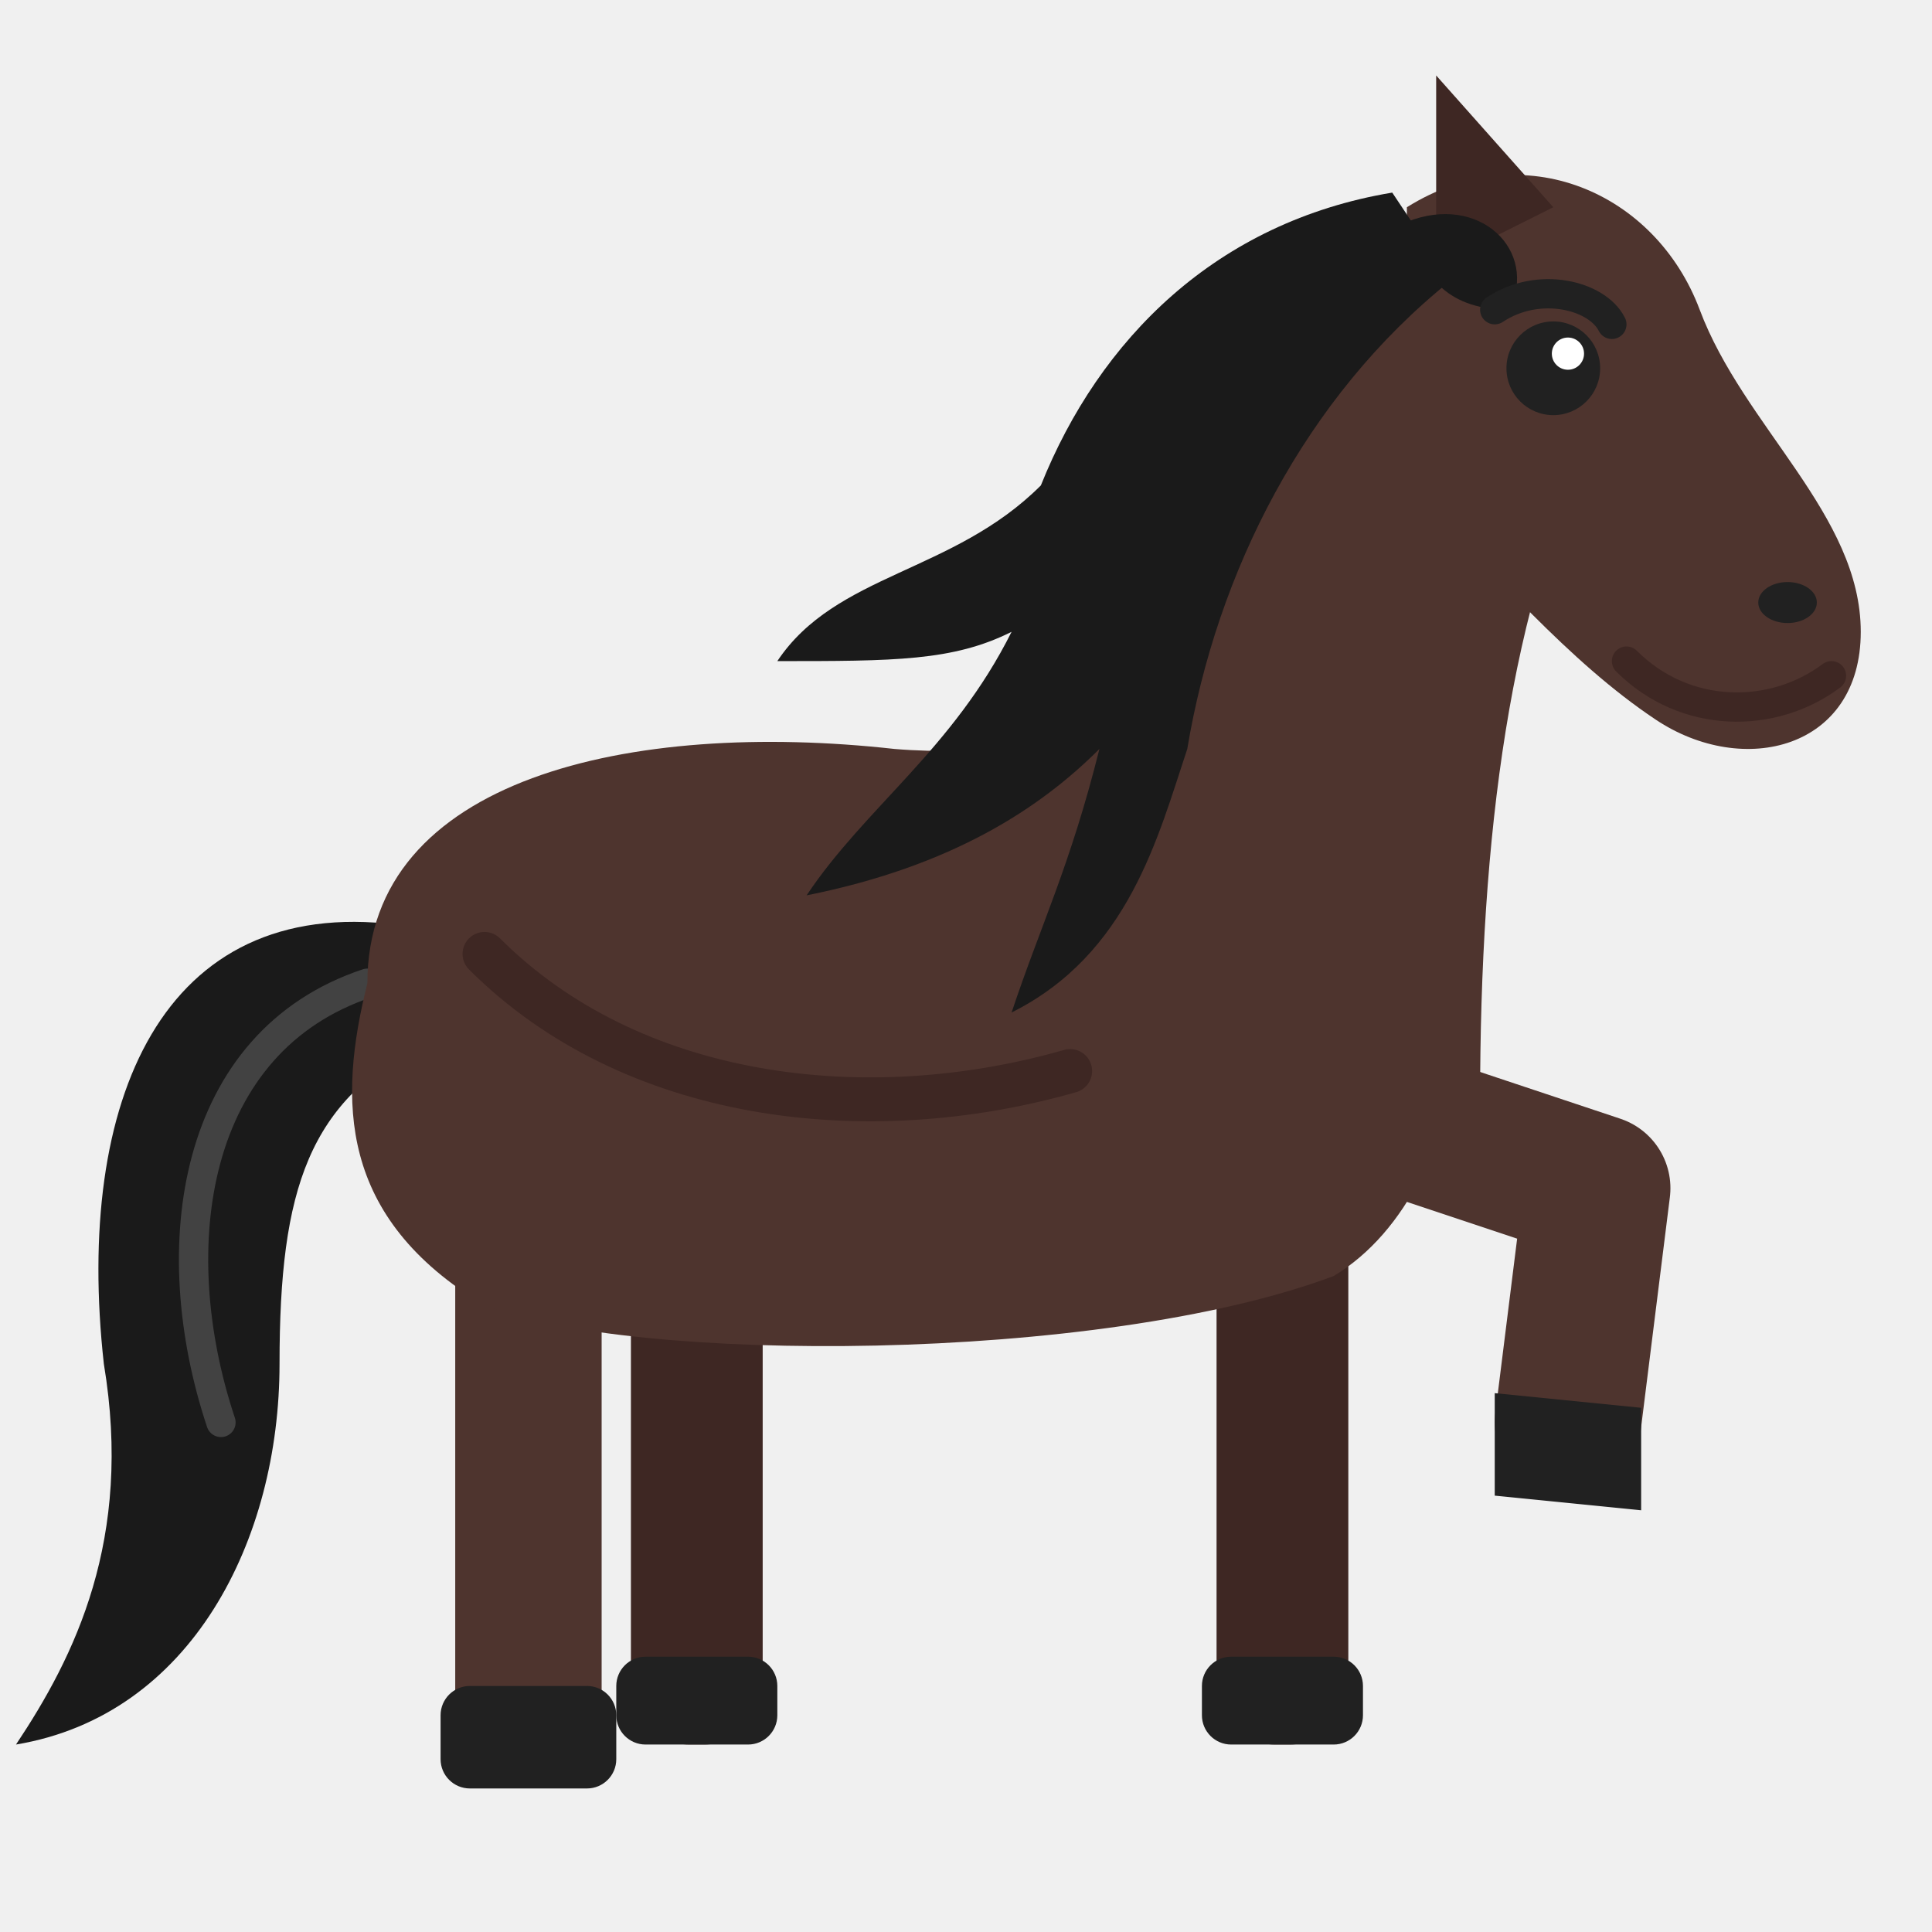
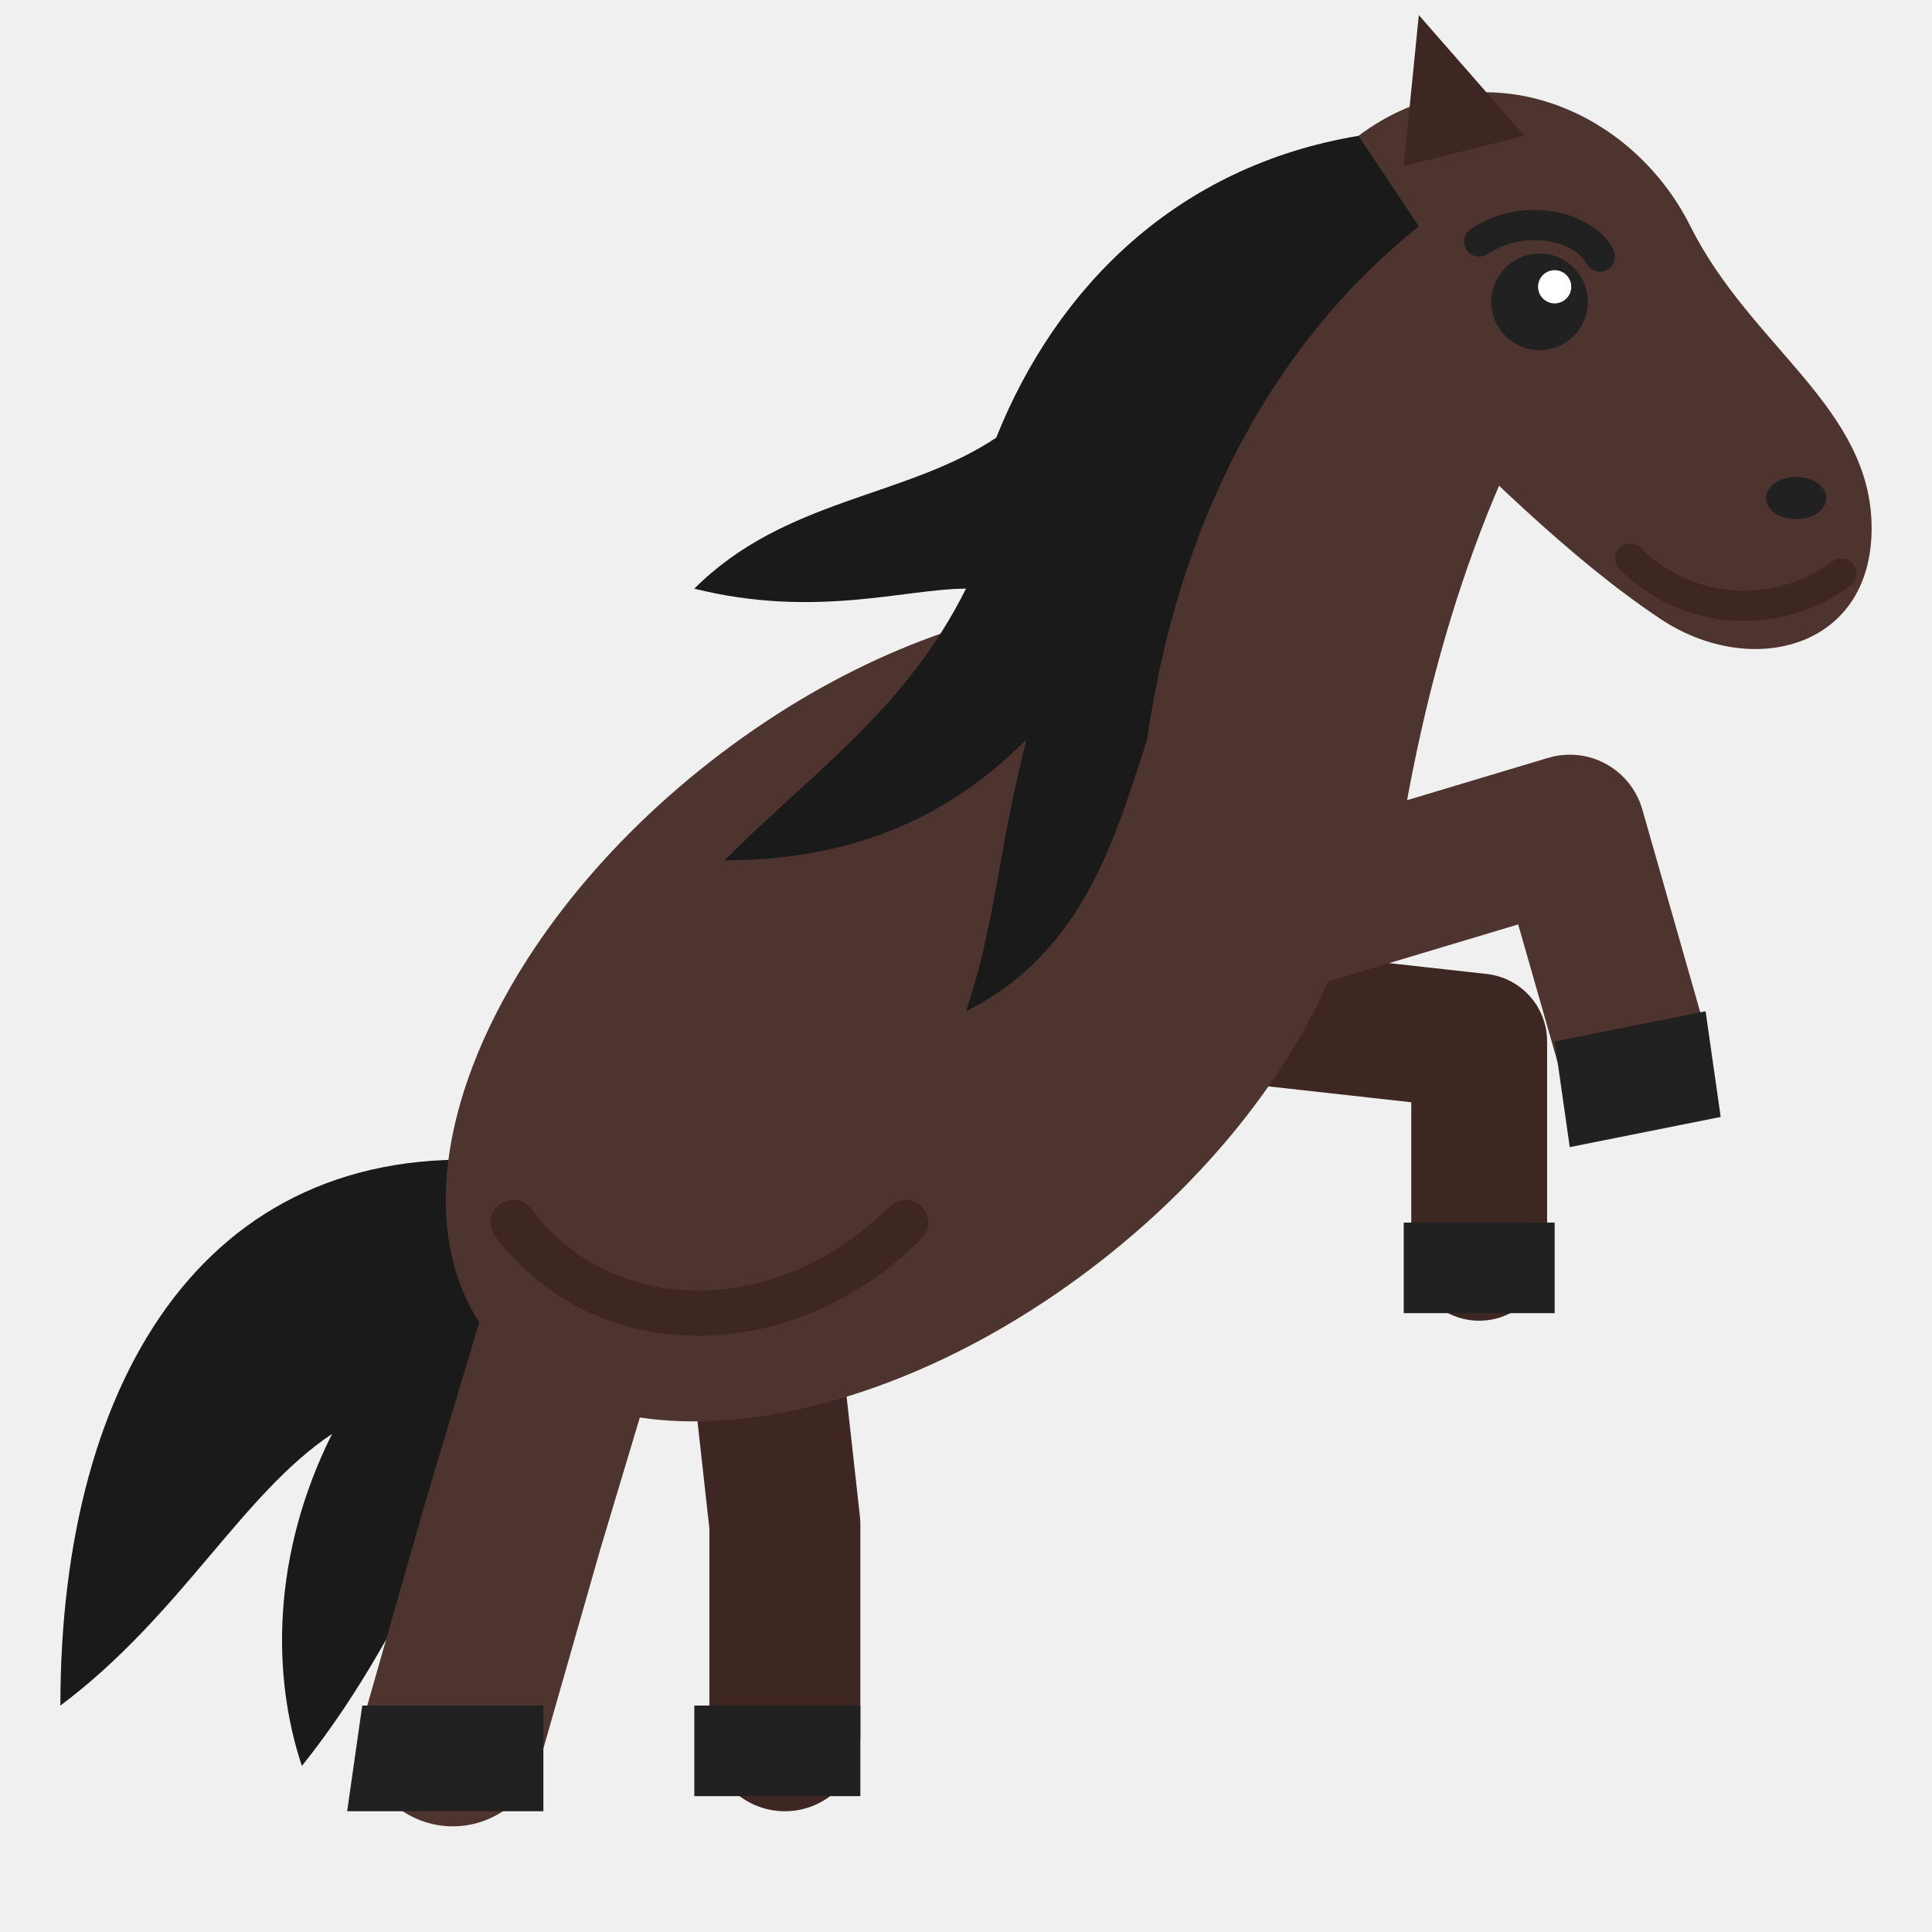
<svg xmlns="http://www.w3.org/2000/svg" viewBox="0 0 128 128">
-   <g transform="translate(3 5) scale(0.97)">
-     <path d="M24 58 C8 56 2 70 4 88 C6 100 2 108 -2 114 C10 112 16 100 16 88 C16 76 18 70 26 66 Z" fill="#1a1a1a" />
-     <path d="M22 62 C10 66 8 80 12 92" stroke="#424242" stroke-width="2" fill="none" stroke-linecap="round" />
-     <g fill="#3e2723">
-       <rect x="40" y="74" width="9" height="40" rx="4" />
-       <rect x="80" y="74" width="9" height="40" rx="4" />
-     </g>
-     <g fill="#4e342e">
-       <rect x="28" y="74" width="10" height="42" rx="4.5" />
-     </g>
-     <path d="M88 70 L106 76 L104 92" stroke="#4e342e" stroke-width="10" fill="none" stroke-linecap="round" stroke-linejoin="round" />
-     <g fill="#212121">
-       <rect x="27" y="110" width="12" height="7" rx="2" />
-       <rect x="39" y="108" width="11" height="6" rx="2" />
-       <rect x="79" y="108" width="11" height="6" rx="2" />
-       <path d="M99 90 L109 91 L109 98 L99 97 Z" />
-     </g>
-     <path d="M22 62 C22 48 40 44 58 46 C70 47 80 42 90 48 C100 56 98 76 88 82 C72 88 40 88 30 84 C20 78 20 70 22 62 Z" fill="#4e342e" />
-     <path d="M74 54 C72 34 80 18 94 12 L106 24 C100 36 98 52 98 70 Z" fill="#4e342e" />
-     <path d="M93 9 C101 4 110 8 113 16 C116 24 124 30 124 38 C124 46 116 48 110 44 C104 40 99 34 93 28 Z" fill="#4e342e" />
-     <path d="M95 13 L95 0 L103 9 Z" fill="#3e2723" />
-     <path d="M108 40 C112 44 118 44 122 41" stroke="#3e2723" stroke-width="2" fill="none" stroke-linecap="round" />
-     <ellipse cx="119" cy="36" rx="2" ry="1.4" fill="#212121" />
-     <path d="M30 60 C40 70 56 72 70 68" stroke="#3e2723" stroke-width="3" fill="none" stroke-linecap="round" />
-     <path d="M92 8 C80 10 72 18 68 28 C62 34 54 34 50 40 C58 40 62 40 66 38 C62 46 56 50 52 56 C62 54 68 50 72 46 C70 54 68 58 66 64 C74 60 76 52 78 46 C80 34 86 22 96 14 Z" fill="#1a1a1a" />
-     <path d="M93 10 C98 8 102 12 100 16 C96 16 94 14 93 10 Z" fill="#1a1a1a" />
-     <circle cx="103" cy="20" r="3.2" fill="#212121" />
-     <circle cx="104" cy="19" r="1.1" fill="#fff" />
-     <path d="M99 16 C102 14 106 15 107 17" stroke="#212121" stroke-width="2" fill="none" stroke-linecap="round" />
+   <g transform="translate(0 5)">
+     <path d="M34 72 C14 70 4 86 4 108 C12 102 16 94 22 90 C18 98 18 106 20 112 C28 102 30 92 38 84 Z" fill="#1a1a1a" />
+     <path d="M50 78 L52 96 L52 110" stroke="#3e2723" stroke-width="10" fill="none" stroke-linecap="round" stroke-linejoin="round" />
+     <path d="M40 76 L34 96 L30 110" stroke="#4e342e" stroke-width="12" fill="none" stroke-linecap="round" stroke-linejoin="round" />
+     <path d="M24 108 L36 108 L36 115 L23 115 Z M46 108 L57 108 L57 114 L46 114 Z" fill="#212121" />
+     <path d="M80 62 L98 64 L98 78" stroke="#3e2723" stroke-width="9" fill="none" stroke-linecap="round" stroke-linejoin="round" />
+     <path d="M93 76 L103 76 L103 82 L93 82 Z" fill="#212121" />
+     <ellipse cx="60" cy="62" rx="35" ry="21" fill="#4e342e" transform="rotate(-38 60 62)" />
+     <path d="M70 46 C70 30 78 16 90 8 L104 18 C98 28 94 40 92 56 Z" fill="#4e342e" />
+     <path d="M90 4 C98 -2 108 2 112 10 C116 18 124 22 124 30 C124 38 116 40 110 36 C104 32 98 26 92 20 Z" fill="#4e342e" />
+     <path d="M108 32 C112 36 118 36 122 33" stroke="#3e2723" stroke-width="2" fill="none" stroke-linecap="round" />
+     <ellipse cx="119" cy="28" rx="2" ry="1.4" fill="#212121" />
+     <path d="M84 56 L104 50 L108 64" stroke="#4e342e" stroke-width="10" fill="none" stroke-linecap="round" stroke-linejoin="round" />
+     <path d="M103 64 L113 62 L114 69 L104 71 Z" fill="#212121" />
+     <path d="M34 76 C40 84 52 84 60 76" stroke="#3e2723" stroke-width="3" fill="none" stroke-linecap="round" />
+     <path d="M93 6 L94 -4 L101 4 Z" fill="#3e2723" />
+     <path d="M90 4 C78 6 70 14 66 24 C60 28 52 28 46 34 C54 36 60 34 64 34 C60 42 54 46 48 52 C58 52 64 48 68 44 C66 52 66 56 64 62 C72 58 74 50 76 44 C78 30 84 18 94 10 Z" fill="#1a1a1a" />
+     <circle cx="102" cy="15" r="3.2" fill="#212121" />
+     <circle cx="103" cy="14" r="1.1" fill="#fff" />
+     <path d="M98 11 C101 9 105 10 106 12" stroke="#212121" stroke-width="2" fill="none" stroke-linecap="round" />
  </g>
</svg>
